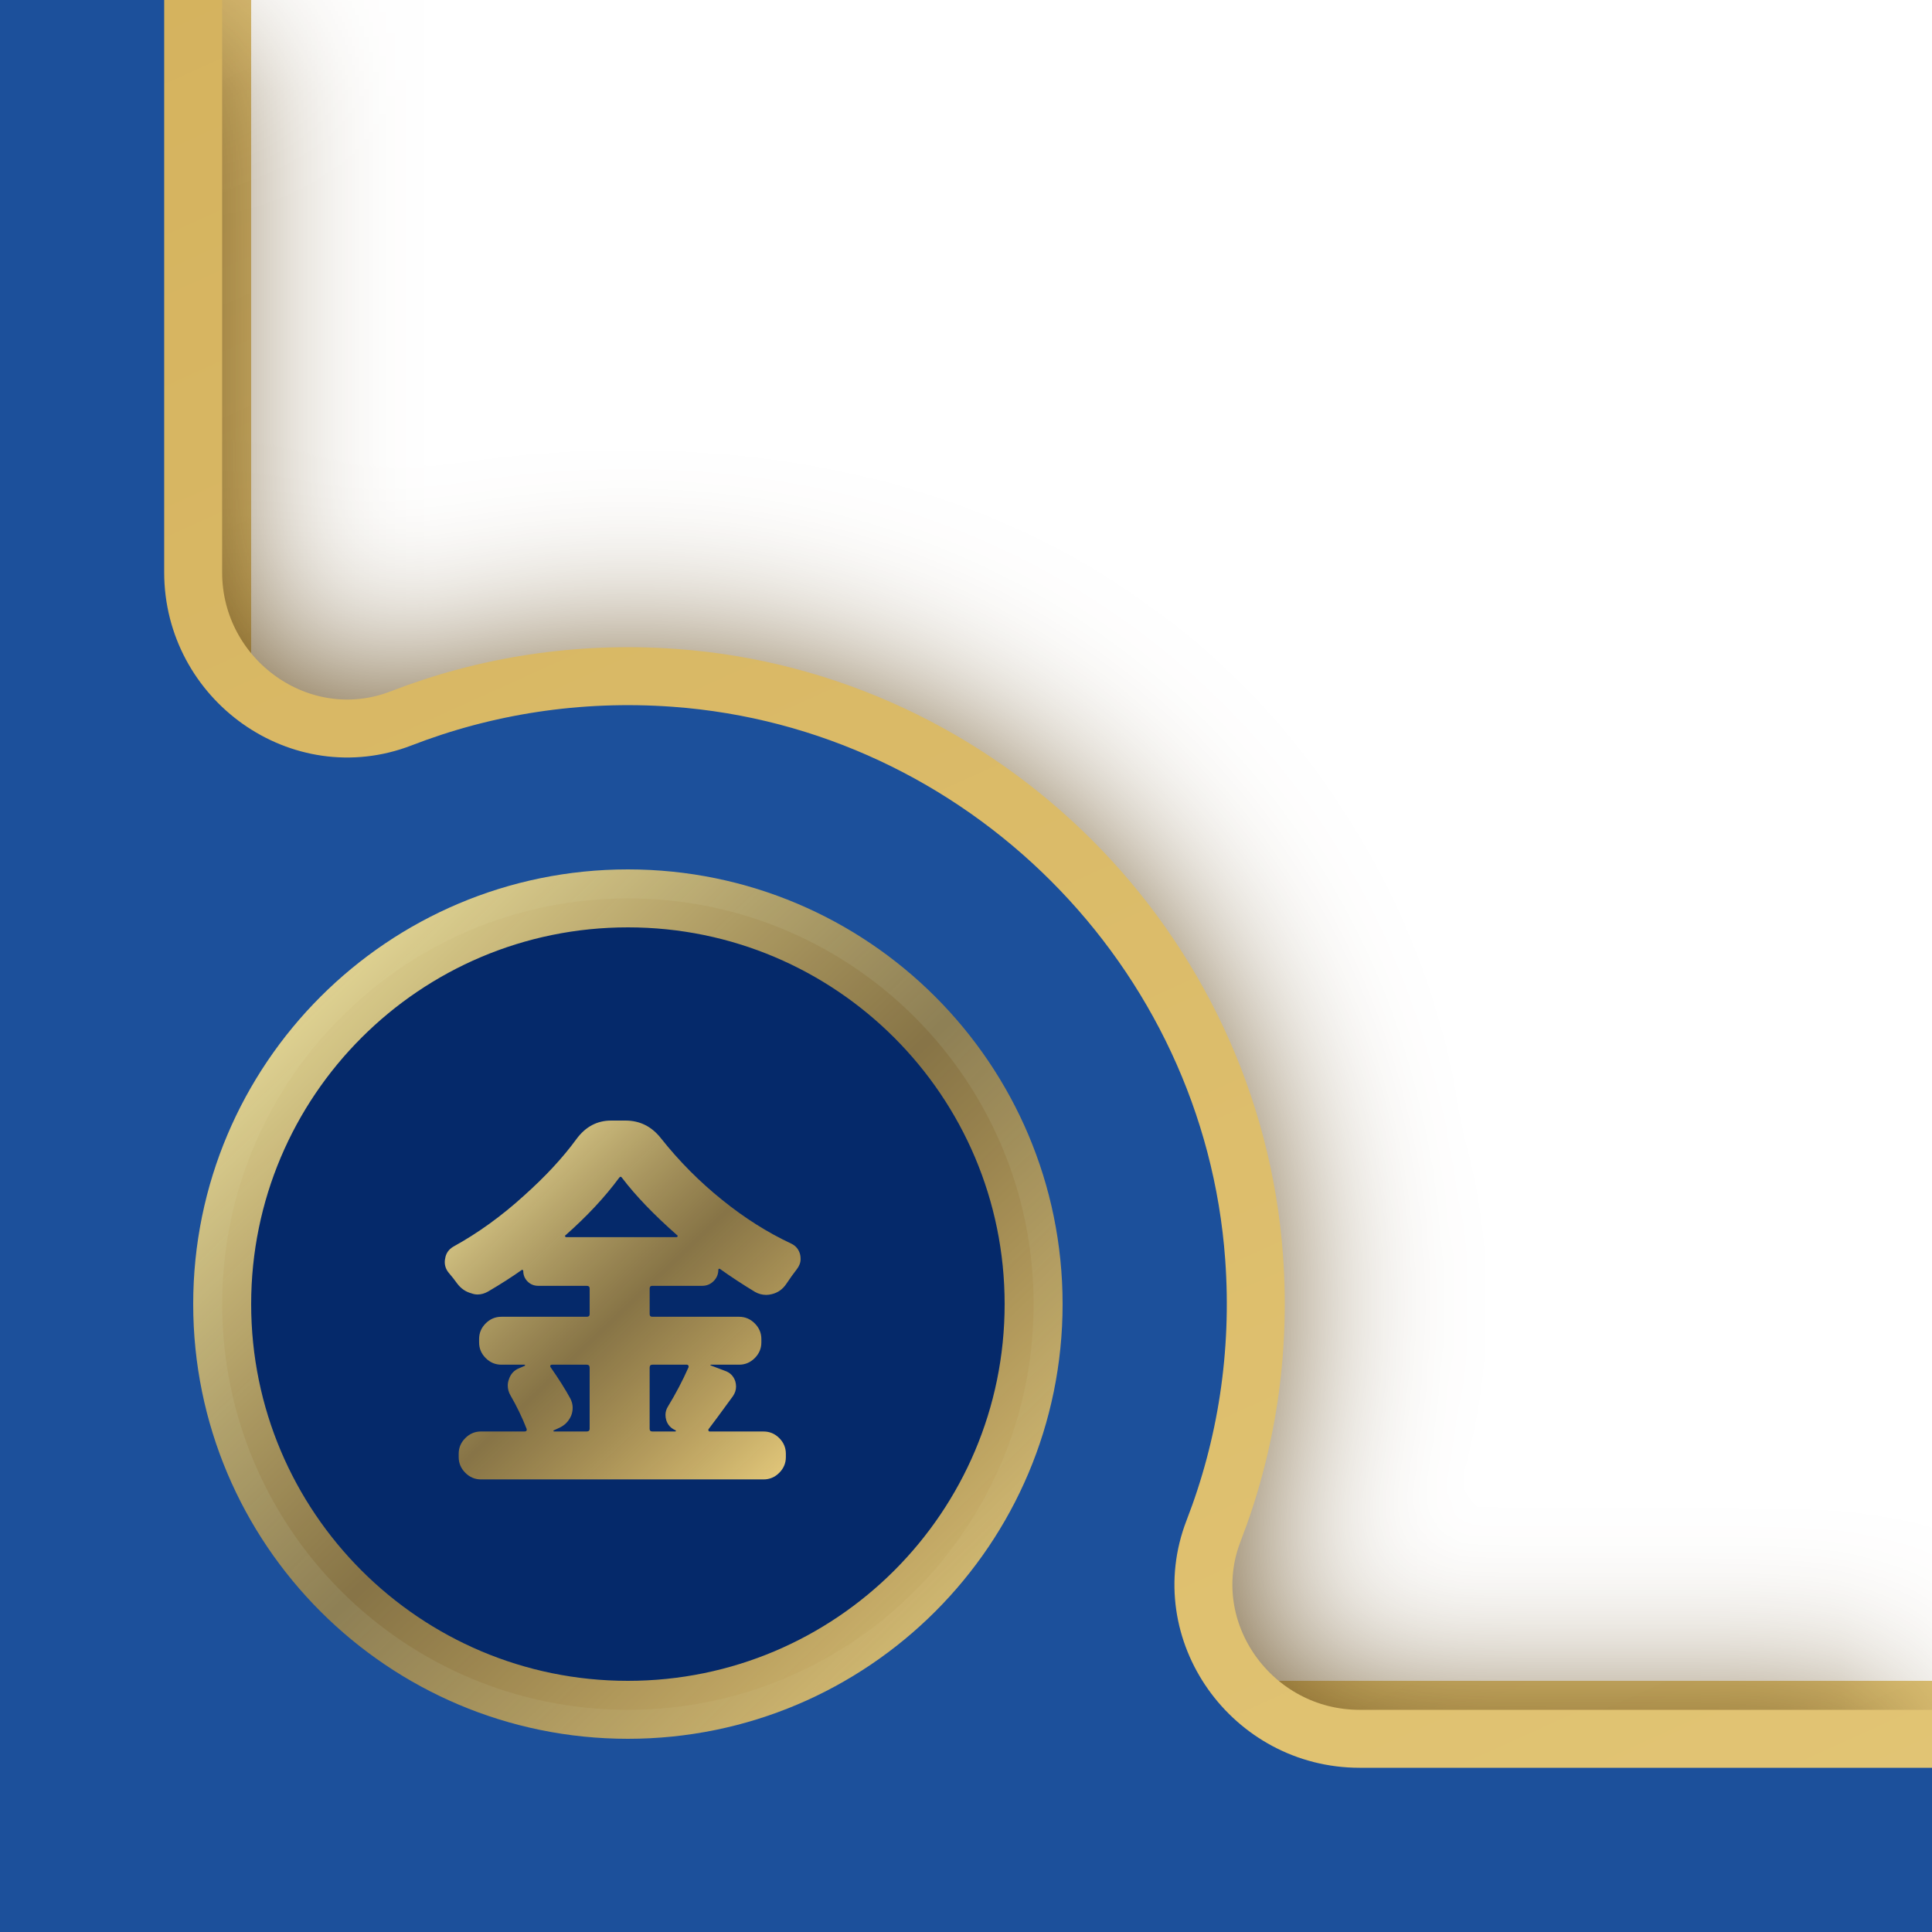
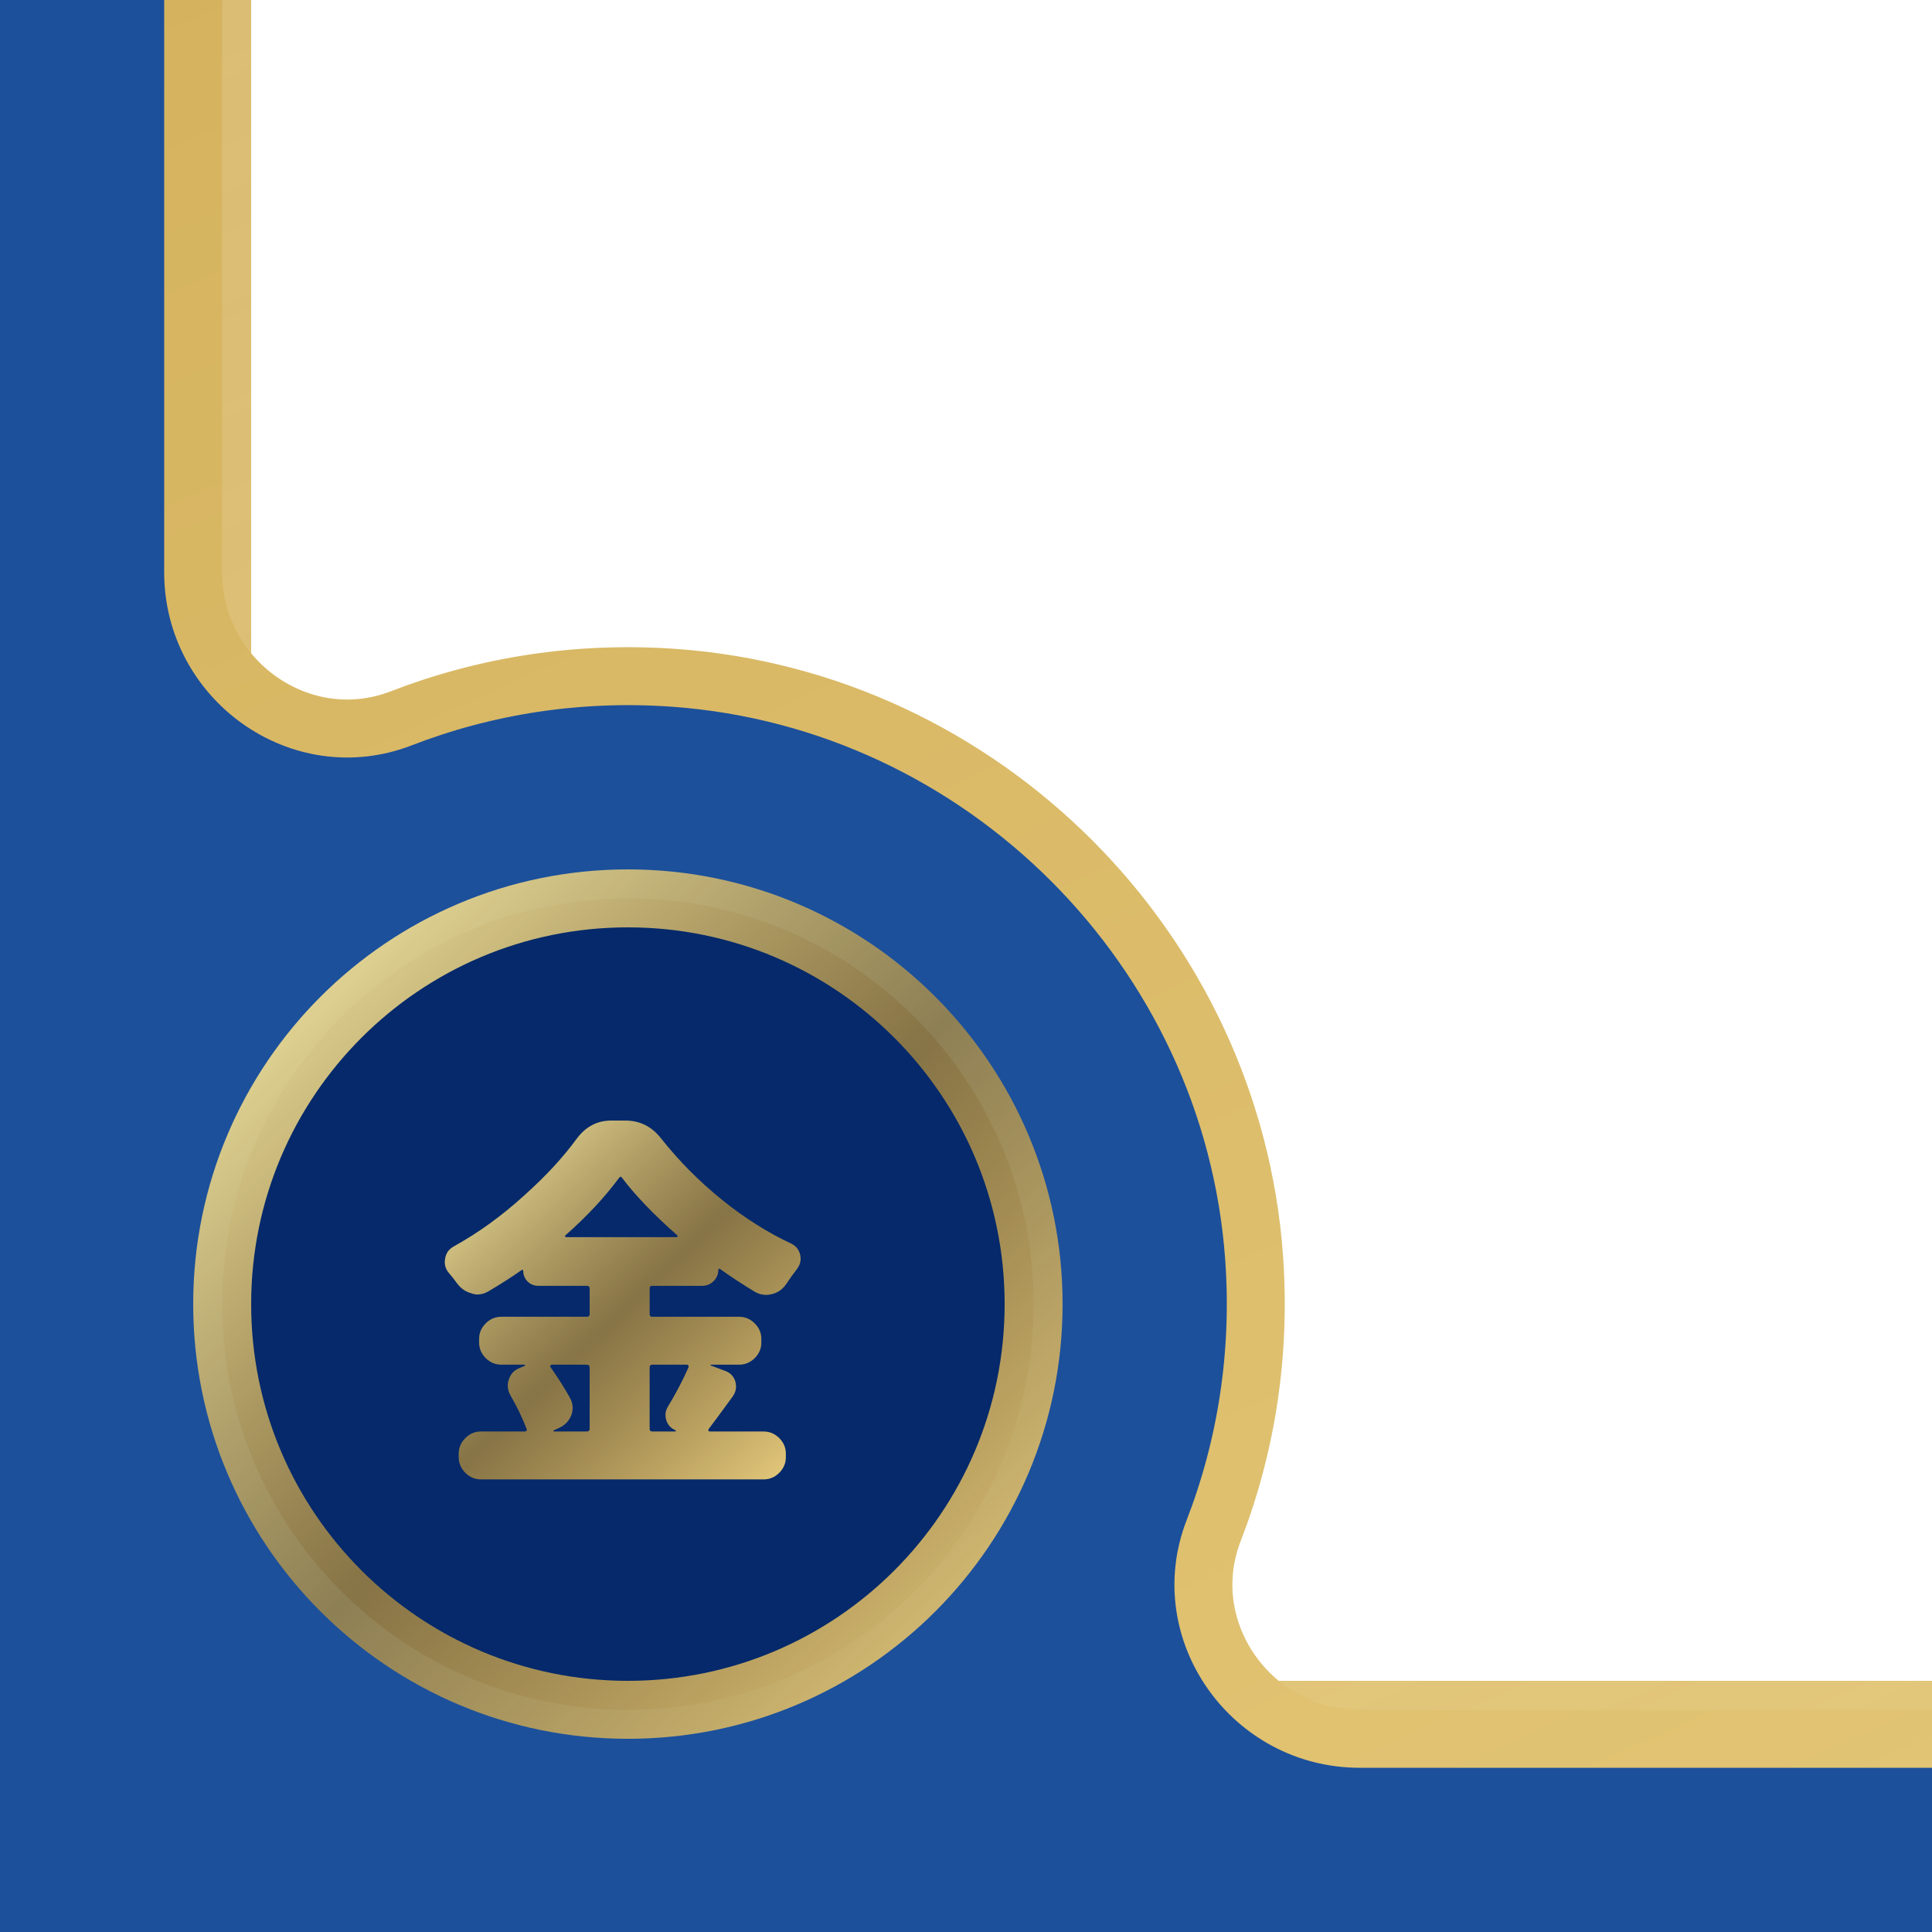
<svg xmlns="http://www.w3.org/2000/svg" xmlns:xlink="http://www.w3.org/1999/xlink" width="100" height="100" viewBox="0 0 100 100">
  <defs>
    <linearGradient id="igtknkp4na" x1="40.62%" x2="60.046%" y1="0%" y2="100%">
      <stop offset="0%" stop-color="#F7ECA8" />
      <stop offset="50.754%" stop-color="#BF9437" stop-opacity=".7" />
      <stop offset="100%" stop-color="#E7CC7E" />
    </linearGradient>
    <linearGradient id="td1nqd34od" x1="40.62%" x2="60.046%" y1="0%" y2="100%">
      <stop offset="0%" stop-color="#F7ECA8" />
      <stop offset="51.673%" stop-color="#BF9437" />
      <stop offset="100%" stop-color="#E7CC7E" />
    </linearGradient>
    <linearGradient id="felpba6nie" x1="3.314%" x2="100%" y1="0%" y2="100%">
      <stop offset="0%" stop-color="#F7ECA8" />
      <stop offset="50.754%" stop-color="#BF9437" stop-opacity=".7" />
      <stop offset="100%" stop-color="#E7CC7E" />
    </linearGradient>
    <linearGradient id="vywn6pvbyf" x1="4.095%" x2="99.164%" y1="0%" y2="100%">
      <stop offset="0%" stop-color="#F7ECA8" />
      <stop offset="50.754%" stop-color="#BF9437" stop-opacity=".7" />
      <stop offset="100%" stop-color="#E7CC7E" />
    </linearGradient>
    <filter id="c7btapqz1b" width="108%" height="103.7%" x="-4%" y="-1.8%" filterUnits="objectBoundingBox">
      <feOffset in="SourceAlpha" result="shadowOffsetOuter1" />
      <feGaussianBlur in="shadowOffsetOuter1" result="shadowBlurOuter1" stdDeviation="5" />
      <feColorMatrix in="shadowBlurOuter1" values="0 0 0 0 0.321 0 0 0 0 0.204 0 0 0 0 0 0 0 0 1 0" />
    </filter>
    <path id="kemzamo3wc" d="M375 0v812H0V0h375zm-70.374 9.998H70.374c-5.486 0-9.446 5.407-7.644 10.533l.087.236c1.612 4.161 2.392 8.738 2.135 13.525l-.039.626c-1.141 15.78-13.8 28.584-29.52 29.957l-.477.038c-4.805.347-9.407-.35-13.604-1.89l-.545-.205c-5.115-1.982-10.6 1.865-10.765 7.303l-.004.252v671.252c0 5.486 5.406 9.446 10.533 7.643l.236-.087c4.161-1.612 8.737-2.39 13.524-2.134l.625.039c15.78 1.142 28.585 13.8 29.958 29.518l.038.477c.347 4.805-.35 9.408-1.89 13.606l-.206.545c-1.98 5.115 1.867 10.6 7.305 10.764l.252.004h234.252c5.487 0 9.447-5.406 7.643-10.532l-.087-.236c-1.611-4.162-2.392-8.738-2.134-13.525l.04-.626c1.14-15.78 13.798-28.584 29.517-29.957l.477-.038c4.805-.347 9.408.35 13.606 1.89l.545.206c5.116 1.98 10.6-1.867 10.765-7.305l.004-.252V70.373c0-5.486-5.405-9.446-10.532-7.642l-.236.087c-4.162 1.611-8.738 2.39-13.525 2.133l-.625-.039c-15.782-1.141-28.584-13.798-29.957-29.517l-.038-.477c-.348-4.805.35-9.409 1.889-13.606l.205-.545c1.982-5.115-1.866-10.6-7.304-10.765l-.252-.004z" />
  </defs>
  <g fill="none" fill-rule="evenodd">
    <g>
      <g>
        <path stroke="#1C509B" stroke-width="10" d="M5 5H370V807H5z" transform="translate(0 -712)" />
        <path stroke="url(#igtknkp4na)" stroke-width="3" d="M11.5 11.5H363.5V800.5H11.5z" transform="translate(0 -712)" />
      </g>
      <g transform="translate(0 -712)">
        <g>
-           <use fill="#000" filter="url(#c7btapqz1b)" xlink:href="#kemzamo3wc" />
          <use fill="#1C509B" xlink:href="#kemzamo3wc" />
        </g>
        <path stroke="url(#td1nqd34od)" stroke-width="3" d="M70.374 9.998c-5.57 0-9.568 5.575-7.557 10.769 1.682 4.342 2.458 9.137 2.096 14.151C63.76 50.857 50.857 63.76 34.916 64.913c-5.014.362-9.807-.413-14.149-2.095-5.194-2.012-10.769 1.985-10.769 7.555v671.252c0 5.57 5.574 9.567 10.769 7.556 4.342-1.682 9.136-2.457 14.149-2.095 15.94 1.154 28.843 14.056 29.996 29.995.362 5.014-.413 9.808-2.096 14.151C60.805 796.426 64.803 802 70.373 802h234.252c5.571 0 9.568-5.574 7.556-10.768-1.681-4.343-2.458-9.137-2.094-14.151 1.152-15.94 14.055-28.842 29.994-29.995 5.014-.362 9.808.413 14.151 2.096 5.195 2.01 10.769-1.987 10.769-7.557V70.373c0-5.57-5.573-9.568-10.768-7.555-4.343 1.681-9.137 2.457-14.15 2.094-15.941-1.153-28.842-14.055-29.995-29.994-.363-5.014.413-9.809 2.094-14.151 2.012-5.194-1.986-10.769-7.556-10.769H70.374z" />
        <circle cx="32.5" cy="779.5" r="21" fill="#05296A" stroke="url(#felpba6nie)" stroke-width="3" />
        <path fill="url(#vywn6pvbyf)" d="M35.637 782.773c.013-.039.01-.07-.01-.098-.02-.026-.042-.039-.068-.039h-1.797c-.091 0-.137.052-.137.157v3.164c0 .09.046.136.137.136h1.19c.014 0 .024-.007.03-.019.008-.013.004-.027-.01-.039-.246-.105-.41-.28-.487-.528-.027-.09-.04-.182-.04-.273 0-.156.046-.306.137-.449.39-.638.743-1.309 1.055-2.012zm-6.367-6.836c-.027.013-.032.032-.02.06.013.025.033.038.059.038h5.703c.026 0 .046-.013.059-.039.012-.027.006-.046-.02-.059-1.211-1.067-2.161-2.058-2.852-2.969-.051-.078-.104-.078-.156 0-.742 1.003-1.667 1.993-2.773 2.97zm1.25 6.856c0-.105-.052-.157-.156-.157h-1.797c-.04 0-.066.013-.078.04-.013.026-.013.051 0 .077.429.613.774 1.16 1.035 1.641.078.156.117.313.117.47 0 .142-.026.28-.078.41-.13.3-.345.514-.645.644l-.254.117c-.012 0-.02.01-.02.03 0 .02.014.028.04.028h1.68c.104 0 .156-.046.156-.136v-3.164zm6.289-.157c-.026 0-.04.007-.04.02 0 .013.008.02.02.02l.723.273c.273.091.456.273.547.547.026.09.039.182.039.273 0 .17-.052.332-.156.488-.664.912-1.087 1.485-1.27 1.72-.013.025-.013.051 0 .077.013.027.032.04.059.04h2.793c.312 0 .583.114.81.341.228.228.342.498.342.811v.175c0 .313-.114.583-.342.811-.227.228-.498.342-.81.342h-14.63c-.312 0-.582-.114-.81-.342-.227-.228-.342-.498-.342-.81v-.176c0-.313.115-.583.342-.81.228-.228.498-.343.81-.343h2.266c.039 0 .069-.012.088-.039.02-.026.023-.058.01-.097-.234-.599-.515-1.179-.84-1.739-.091-.156-.136-.325-.136-.508 0-.104.019-.208.058-.312.09-.286.274-.48.547-.586l.273-.117c.013-.013.02-.026.02-.039 0-.013-.013-.02-.04-.02H25.95c-.312 0-.583-.114-.81-.342-.228-.227-.342-.498-.342-.81v-.176c0-.312.114-.583.342-.81.227-.228.498-.342.81-.342h4.415c.104 0 .156-.046.156-.137v-1.328c0-.09-.052-.137-.156-.137h-2.5c-.222 0-.408-.075-.557-.224-.15-.15-.225-.335-.225-.557 0-.013-.01-.026-.03-.039-.02-.013-.035-.013-.048 0-.495.352-1.074.723-1.738 1.113-.183.105-.364.156-.547.156-.104 0-.208-.019-.312-.058-.3-.078-.547-.247-.743-.508-.13-.183-.273-.364-.43-.547-.143-.169-.214-.358-.214-.566 0-.066.007-.124.019-.176.039-.273.183-.48.43-.625 1.276-.703 2.493-1.582 3.652-2.637 1.107-.989 2.012-1.966 2.715-2.929.469-.638 1.068-.957 1.797-.957h.742c.742 0 1.355.305 1.836.918.938 1.184 1.999 2.252 3.184 3.203 1.145.924 2.33 1.673 3.554 2.246.248.117.404.312.469.586.013.065.02.136.02.215 0 .182-.066.358-.196.527-.182.234-.364.488-.546.762-.183.273-.43.45-.743.527-.104.026-.202.04-.293.04-.208 0-.403-.053-.585-.157-.625-.378-1.231-.775-1.817-1.192-.013-.012-.03-.012-.05 0-.018.013-.028.027-.028.04 0 .234-.081.432-.244.595-.163.163-.362.244-.596.244h-2.578c-.091 0-.137.046-.137.137v1.328c0 .091.046.137.137.137h4.492c.313 0 .583.114.81.342.228.227.343.498.343.81v.176c0 .312-.115.583-.342.81-.228.228-.498.342-.811.342h-1.445z" />
      </g>
    </g>
  </g>
</svg>
